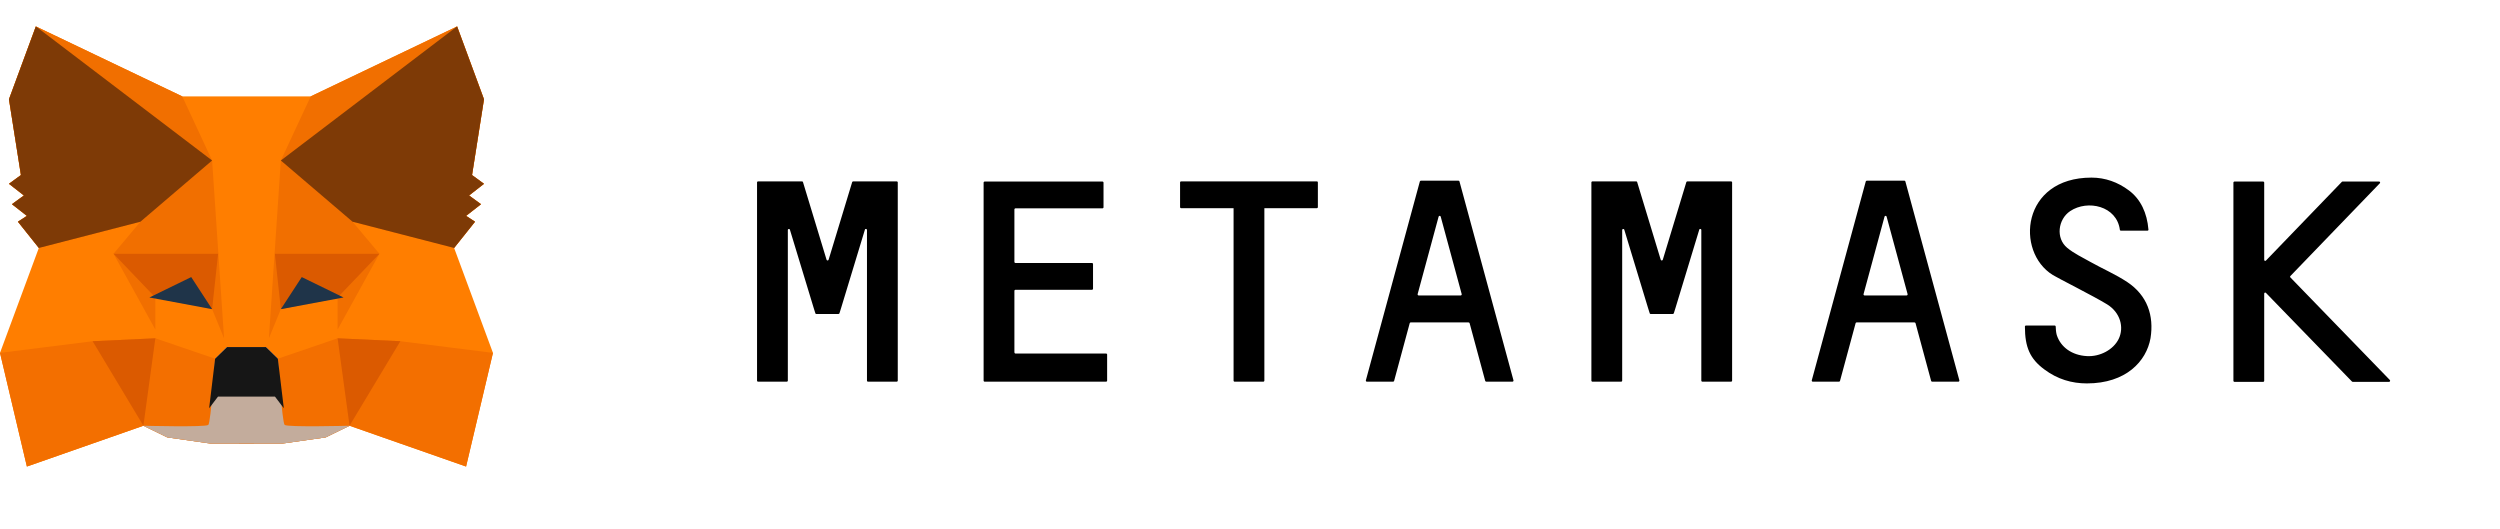
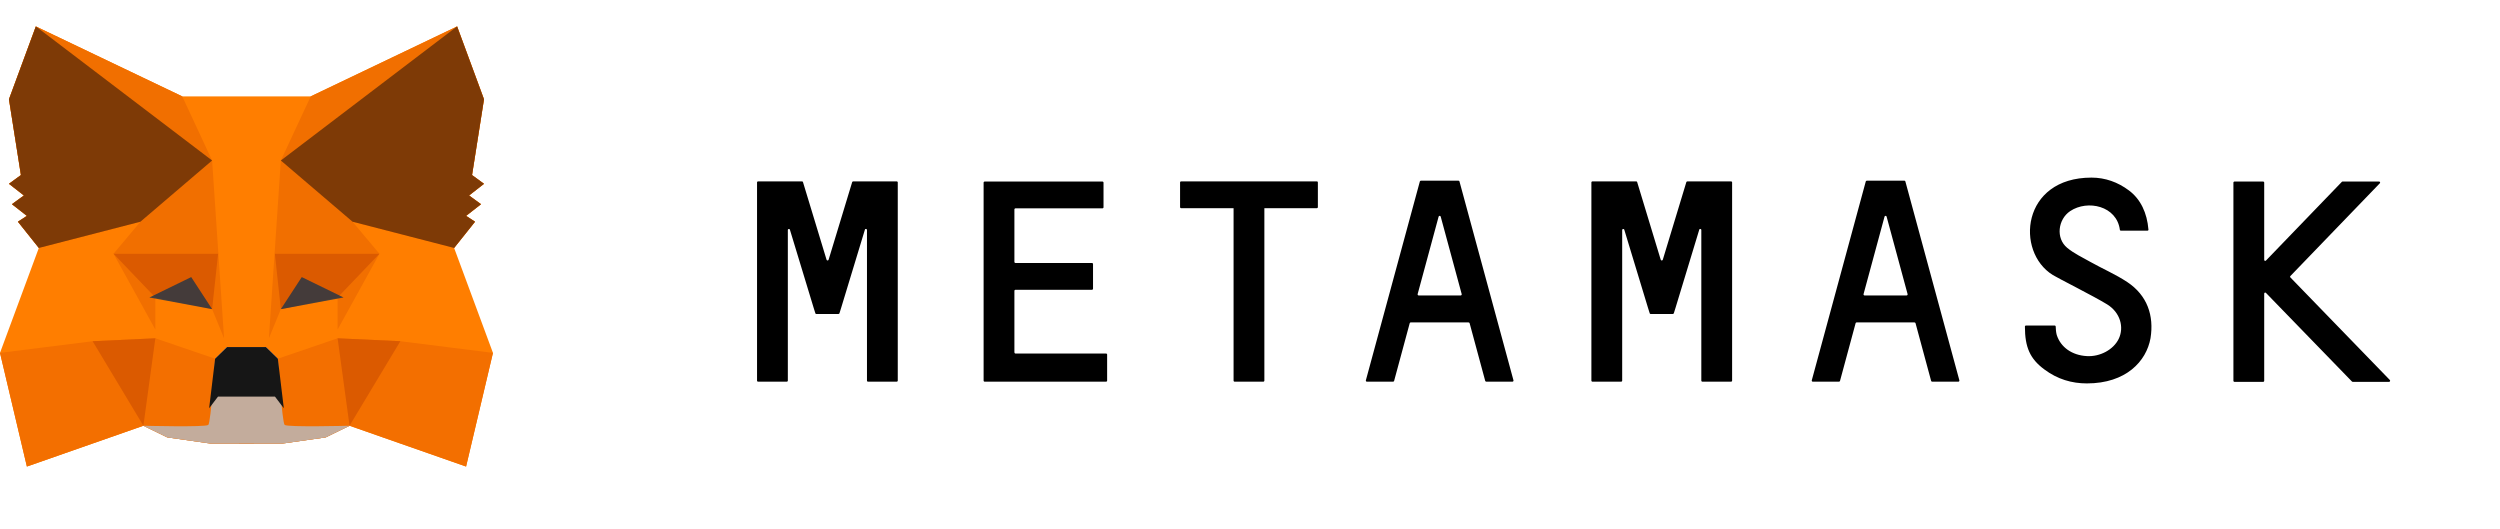
<svg xmlns="http://www.w3.org/2000/svg" width="142" height="30" viewBox="0 0 142 30">
-   <g id="Icons/Clients/Origin/Metamask" fill="none" fillRule="evenodd">
+   <g id="Icons/Clients/Origin/Metamask" fill="none" fill-rule="evenodd">
    <path d="M13.915,5.474 L17.648,5.474 L25.964,1.5 L27.491,5.639 L26.812,9.944 L27.491,10.44 L26.642,11.103 L27.321,11.599 L26.473,12.262 L26.982,12.593 L25.794,14.083 L28,20.043 L26.473,26.5 L19.855,24.182 L18.497,24.844 L16.031,25.196 L13.915,25.196 L11.969,25.196 L9.503,24.844 L8.145,24.182 L1.527,26.5 L0,20.043 L2.206,14.083 L1.018,12.593 L1.527,12.262 L0.679,11.599 L1.358,11.103 L0.509,10.44 L1.188,9.944 L0.509,5.639 L2.036,1.5 L10.352,5.474 L13.915,5.474 Z" id="Combined-Shape" fill="#FF7E00" />
    <path d="M13.576,19.712 L15.103,19.712 L15.782,20.374 L19.855,24.182 L18.497,24.844 L16.031,25.196 L13.576,25.196 L11.969,25.196 L9.503,24.844 L8.145,24.182 L12.218,20.374 L12.897,19.712 L13.576,19.712 Z" id="Combined-Shape" fill="#DBC0B1" />
    <polygon id="left_bottom" fill="#F36F00" points="14.424 25.196 11.969 25.196 9.503 24.844 8.145 24.182 1.527 26.5 0 20.043 5.261 19.381 8.824 19.215 12.218 20.374 12.897 19.712 14.424 19.712" />
    <polygon id="right_bottom" fill="#F36F00" transform="matrix(-1 0 0 1 41.576 0)" points="28 25.196 25.545 25.196 23.079 24.844 21.721 24.182 15.103 26.5 13.576 20.043 18.836 19.381 22.4 19.215 25.794 20.374 26.473 19.712 28 19.712" />
    <path d="M13.576,19.712 L15.103,19.712 L15.782,20.374 C15.782,20.374 16.019,23.994 16.169,24.135 C16.319,24.275 19.855,24.182 19.855,24.182 L18.497,24.844 L16.031,25.196 L13.576,25.196 L11.969,25.196 L9.503,24.844 L8.145,24.182 C8.145,24.182 11.681,24.275 11.831,24.135 C11.981,23.994 12.218,20.374 12.218,20.374 L12.897,19.712 L13.576,19.712 Z" id="Combined-Shape" fill="#C3AC9C" />
    <path d="M13.576,22.526 L12.383,22.526 L11.879,23.189 L12.218,20.374 L12.897,19.712 L13.576,19.712 L15.103,19.712 L15.782,20.374 L16.121,23.189 L15.617,22.526 L13.576,22.526 Z" id="Combined-Shape" fill="#161616" />
    <polygon id="1-copy" fill="#F16F00" transform="matrix(-1 0 0 1 42.764 0)" points="22.739 12.593 16.97 14.083 15.782 12.593 16.291 12.262 15.442 11.599 16.121 11.103 15.273 10.44 15.952 9.944 15.273 5.639 16.8 1.5 25.115 5.474 26.812 9.116 27.491 19.215 26.812 17.56 23.588 16.897 23.588 18.719 21.212 14.414" />
    <polygon id="1-copy" fill="#F16F00" points="7.976 12.593 2.206 14.083 1.018 12.593 1.527 12.262 0.679 11.599 1.358 11.103 0.509 10.44 1.188 9.944 0.509 5.639 2.036 1.5 10.352 5.474 12.048 9.116 12.727 19.215 12.048 17.56 8.824 16.897 8.824 18.719 6.448 14.414" />
    <polygon id="1-copy-2" fill="#DB5A00" points="12.388 14.414 12.048 17.56 8.824 16.897 6.448 14.414" />
    <polygon id="1-copy-2" fill="#DB5A00" transform="matrix(-1 0 0 1 37.164 0)" points="21.552 14.414 21.212 17.56 17.988 16.897 15.612 14.414" />
-     <polygon id="1-copy-3" fillOpacity="0.8" fill="#1F3449" transform="matrix(-1 0 0 1 35.467 0)" points="18.327 15.738 19.515 17.56 15.952 16.897" />
+     <polygon id="1-copy-3" fill-opacity="0.8" fill="#1F3449" transform="matrix(-1 0 0 1 35.467 0)" points="18.327 15.738 19.515 17.56 15.952 16.897" />
    <polygon id="2" fill="#7E3A06" transform="matrix(-1 0 0 1 43.442 0)" points="17.648 14.083 16.461 12.593 16.97 12.262 16.121 11.599 16.8 11.103 15.952 10.44 16.63 9.944 15.952 5.639 17.479 1.5 27.491 9.116 23.418 12.593" />
    <polygon id="1-copy-5" fill="#DB5A00" transform="matrix(-1 0 0 1 41.915 0)" points="22.061 24.182 19.176 19.381 22.739 19.215" />
    <polygon id="1-copy-5" fill="#DB5A00" points="8.145 24.182 5.261 19.381 8.824 19.215" />
-     <polygon id="1-copy-3" fillOpacity="0.8" fill="#1F3449" points="10.861 15.738 12.048 17.56 8.485 16.897" />
+     <polygon id="1-copy-3" fill-opacity="0.8" fill="#1F3449" points="10.861 15.738 12.048 17.56 8.485 16.897" />
    <polygon id="2" fill="#7E3A06" points="2.206 14.083 1.018 12.593 1.527 12.262 0.679 11.599 1.358 11.103 0.509 10.44 1.188 9.944 0.509 5.639 2.036 1.5 12.048 9.116 7.976 12.593" />
    <path d="M120.829,16.021 C121.973,16.782 122.354,17.933 122.149,19.211 C121.914,20.519 120.761,21.778 118.533,21.778 C117.683,21.778 116.862,21.543 116.11,20.977 C115.309,20.382 115.015,19.728 115.015,18.548 C115.015,18.518 115.045,18.489 115.074,18.489 L116.706,18.489 C116.735,18.489 116.764,18.518 116.764,18.548 C116.764,18.655 116.784,18.899 116.823,19.026 C117.048,19.728 117.693,20.177 118.523,20.226 C119.285,20.275 120.048,19.855 120.341,19.25 C120.663,18.587 120.429,17.748 119.686,17.289 C118.943,16.83 116.843,15.777 116.598,15.62 C114.458,14.293 114.82,10.088 118.797,10.088 C119.569,10.088 120.292,10.342 120.927,10.82 C121.592,11.317 121.953,12.098 122.031,13.035 C122.041,13.074 122.012,13.103 121.973,13.103 L120.468,13.103 C120.439,13.103 120.409,13.083 120.409,13.054 C120.233,11.698 118.582,11.327 117.585,11.991 C116.891,12.459 116.755,13.532 117.419,14.079 C117.81,14.401 118.289,14.625 118.738,14.879 C119.432,15.269 120.165,15.581 120.829,16.021 Z M49.977,10.302 L50.934,10.302 C50.964,10.302 50.993,10.332 50.993,10.361 L50.993,21.621 C50.993,21.651 50.964,21.68 50.934,21.68 L49.303,21.68 C49.273,21.68 49.244,21.651 49.244,21.621 L49.244,13.064 C49.244,12.996 49.146,12.976 49.127,13.044 L47.778,17.484 L47.681,17.796 C47.671,17.816 47.651,17.835 47.622,17.835 L46.371,17.835 C46.342,17.835 46.322,17.826 46.313,17.796 L46.215,17.484 L44.866,13.044 C44.847,12.986 44.749,12.996 44.749,13.064 L44.749,21.621 C44.749,21.651 44.72,21.68 44.69,21.68 L43.059,21.68 C43.029,21.68 43,21.651 43,21.621 L43,10.361 C43,10.332 43.029,10.302 43.059,10.302 L44.036,10.302 L44.759,10.302 L45.55,10.302 C45.58,10.302 45.599,10.312 45.609,10.342 L46.948,14.752 C46.967,14.811 47.045,14.811 47.065,14.752 L48.404,10.342 C48.413,10.322 48.433,10.302 48.462,10.302 L49.254,10.302 L49.977,10.302 Z M95.844,10.302 L98.326,10.302 C98.355,10.302 98.384,10.332 98.384,10.361 L98.384,21.621 C98.384,21.651 98.355,21.68 98.326,21.68 L96.694,21.68 C96.665,21.68 96.635,21.651 96.635,21.621 L96.635,13.064 C96.635,12.996 96.538,12.976 96.518,13.044 L95.17,17.484 L95.072,17.796 C95.062,17.816 95.043,17.835 95.013,17.835 L93.763,17.835 C93.733,17.835 93.714,17.826 93.704,17.796 L93.606,17.484 L92.258,13.044 C92.238,12.986 92.14,12.996 92.14,13.064 L92.14,21.621 C92.14,21.651 92.111,21.68 92.082,21.68 L90.45,21.68 C90.421,21.68 90.391,21.651 90.391,21.621 L90.391,10.361 C90.391,10.332 90.421,10.302 90.45,10.302 L92.932,10.302 C92.961,10.302 92.981,10.312 92.991,10.342 L94.329,14.752 C94.349,14.811 94.427,14.811 94.447,14.752 L95.785,10.342 C95.795,10.322 95.815,10.302 95.844,10.302 Z M74.796,10.302 C74.835,10.302 74.855,10.332 74.855,10.361 L74.855,11.766 C74.855,11.795 74.826,11.825 74.796,11.825 L71.816,11.825 L71.816,21.621 C71.816,21.651 71.787,21.68 71.757,21.68 L70.125,21.68 C70.096,21.68 70.067,21.651 70.067,21.621 L70.067,11.825 L67.087,11.825 C67.057,11.825 67.028,11.795 67.028,11.766 L67.028,10.361 C67.028,10.332 67.057,10.302 67.087,10.302 L70.125,10.302 L71.757,10.302 L74.796,10.302 Z M84.421,21.68 C84.402,21.68 84.372,21.66 84.362,21.641 L83.473,18.353 C83.463,18.333 83.444,18.314 83.415,18.314 L80.131,18.314 C80.102,18.314 80.083,18.323 80.073,18.353 L79.184,21.641 C79.174,21.66 79.154,21.68 79.125,21.68 L77.64,21.68 C77.601,21.68 77.571,21.641 77.581,21.602 L80.649,10.302 C80.659,10.283 80.679,10.263 80.708,10.263 L81.275,10.263 L82.271,10.263 L82.838,10.263 C82.867,10.263 82.887,10.273 82.897,10.302 L85.965,21.602 C85.975,21.641 85.945,21.68 85.906,21.68 L84.421,21.68 Z M80.522,16.704 C80.512,16.743 80.542,16.782 80.581,16.782 L82.965,16.782 C83.004,16.782 83.034,16.743 83.024,16.704 L81.832,12.303 C81.812,12.244 81.734,12.244 81.714,12.303 L80.522,16.704 Z M109.749,21.68 C109.719,21.68 109.7,21.66 109.69,21.641 L108.801,18.353 C108.791,18.333 108.771,18.314 108.742,18.314 L105.459,18.314 C105.43,18.314 105.41,18.323 105.4,18.353 L104.511,21.641 C104.501,21.66 104.482,21.68 104.452,21.68 L102.967,21.68 C102.928,21.68 102.899,21.641 102.909,21.602 L105.977,10.302 C105.987,10.283 106.006,10.263 106.035,10.263 L106.602,10.263 L107.599,10.263 L108.166,10.263 C108.195,10.263 108.214,10.273 108.224,10.302 L111.292,21.602 C111.302,21.641 111.273,21.68 111.234,21.68 L109.749,21.68 Z M105.85,16.704 C105.84,16.743 105.869,16.782 105.908,16.782 L108.293,16.782 C108.332,16.782 108.361,16.743 108.351,16.704 L107.159,12.303 C107.14,12.244 107.061,12.244 107.042,12.303 L105.85,16.704 Z M57.618,20.011 C57.618,20.05 57.638,20.07 57.667,20.08 L62.826,20.08 C62.856,20.08 62.885,20.109 62.885,20.138 L62.885,21.621 C62.885,21.651 62.856,21.68 62.826,21.68 L57.618,21.68 L55.928,21.68 C55.898,21.68 55.869,21.651 55.869,21.621 L55.869,20.08 L55.869,16.469 L55.869,14.947 L55.869,11.834 L55.869,10.371 C55.869,10.342 55.898,10.312 55.928,10.312 L57.618,10.312 L62.621,10.312 C62.65,10.312 62.68,10.342 62.68,10.371 L62.68,11.776 C62.68,11.805 62.65,11.834 62.621,11.834 L57.677,11.834 C57.647,11.834 57.618,11.864 57.618,11.893 L57.618,14.879 C57.618,14.908 57.647,14.937 57.677,14.937 L62.025,14.937 C62.054,14.937 62.084,14.967 62.084,14.996 L62.084,16.401 C62.084,16.43 62.054,16.46 62.025,16.46 L57.677,16.46 C57.647,16.46 57.618,16.489 57.618,16.518 L57.618,20.011 Z M135.741,21.582 C135.78,21.612 135.75,21.68 135.711,21.69 L133.63,21.69 C133.62,21.69 133.601,21.68 133.591,21.67 L128.705,16.635 C128.676,16.596 128.607,16.625 128.607,16.674 L128.607,21.631 C128.607,21.66 128.578,21.69 128.549,21.69 L126.917,21.69 C126.888,21.69 126.858,21.66 126.858,21.631 L126.858,10.371 C126.858,10.342 126.888,10.312 126.917,10.312 L128.549,10.312 C128.578,10.312 128.607,10.342 128.607,10.371 L128.607,14.762 C128.607,14.811 128.666,14.84 128.705,14.801 L133.014,10.332 C133.024,10.322 133.034,10.312 133.053,10.312 L135.135,10.312 C135.184,10.312 135.213,10.371 135.174,10.41 L130.093,15.679 C130.073,15.699 130.073,15.738 130.093,15.757 L135.741,21.582 Z" id="Combined-Shape" fill="#000000" />
  </g>
</svg>
